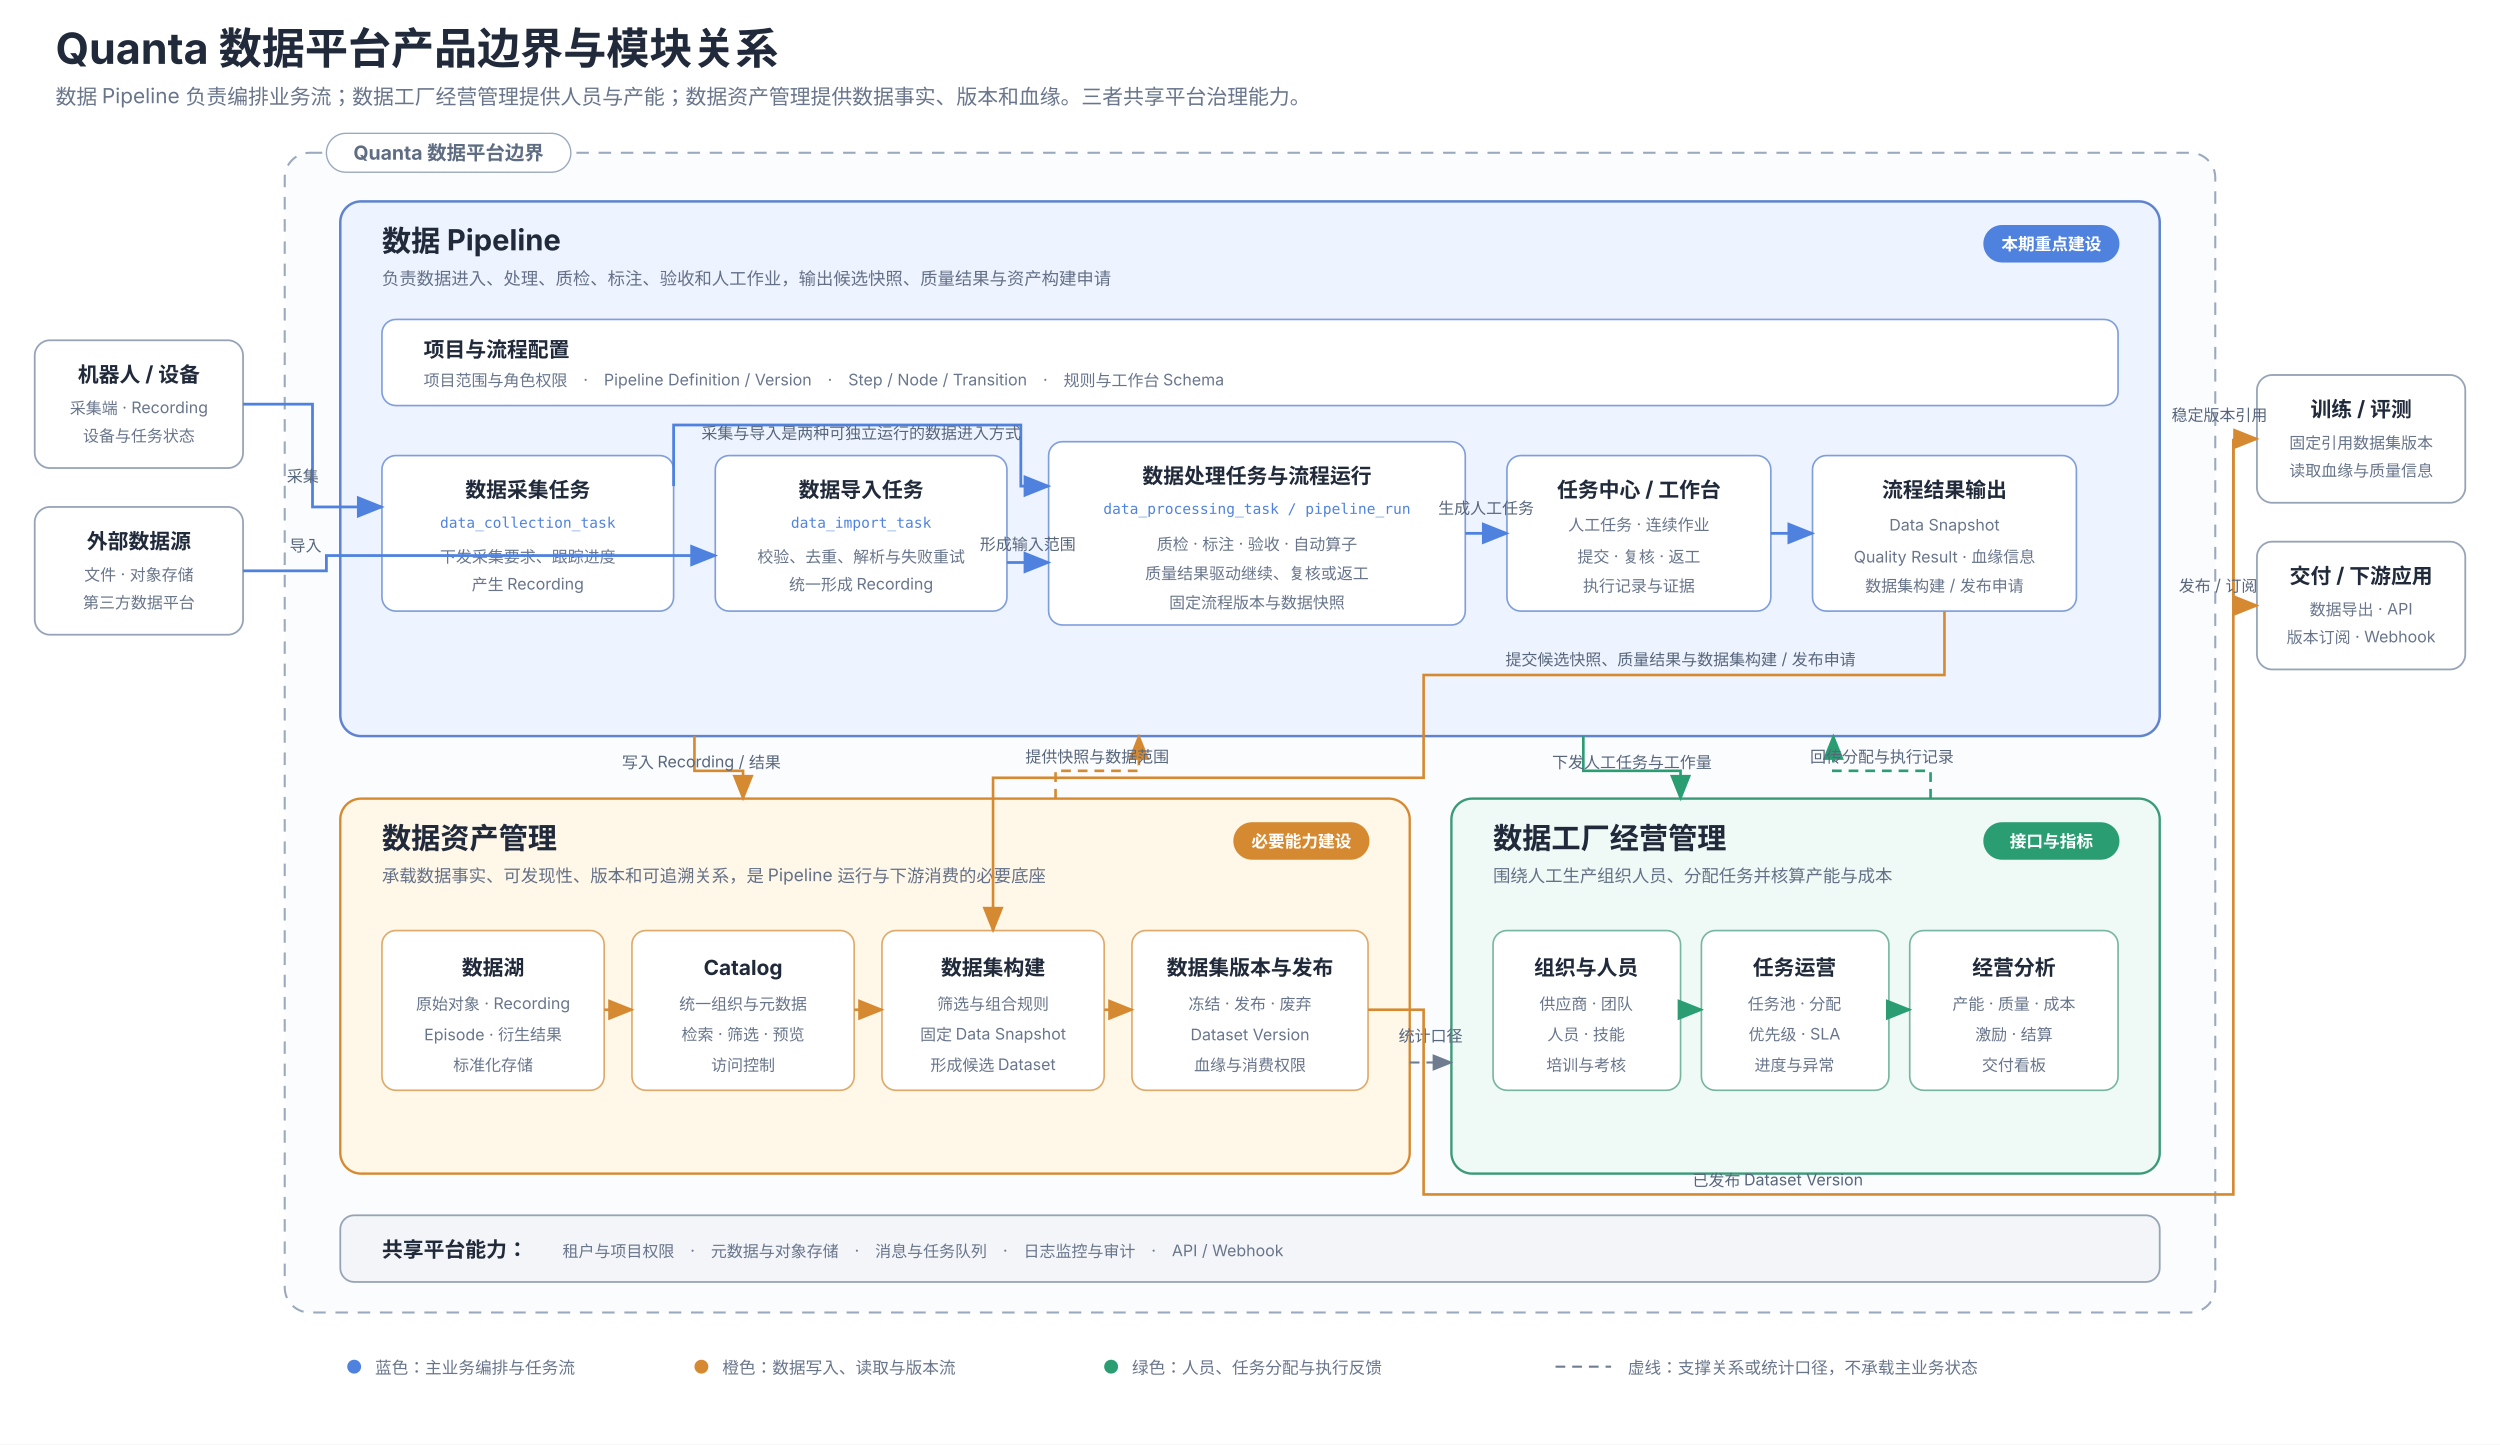
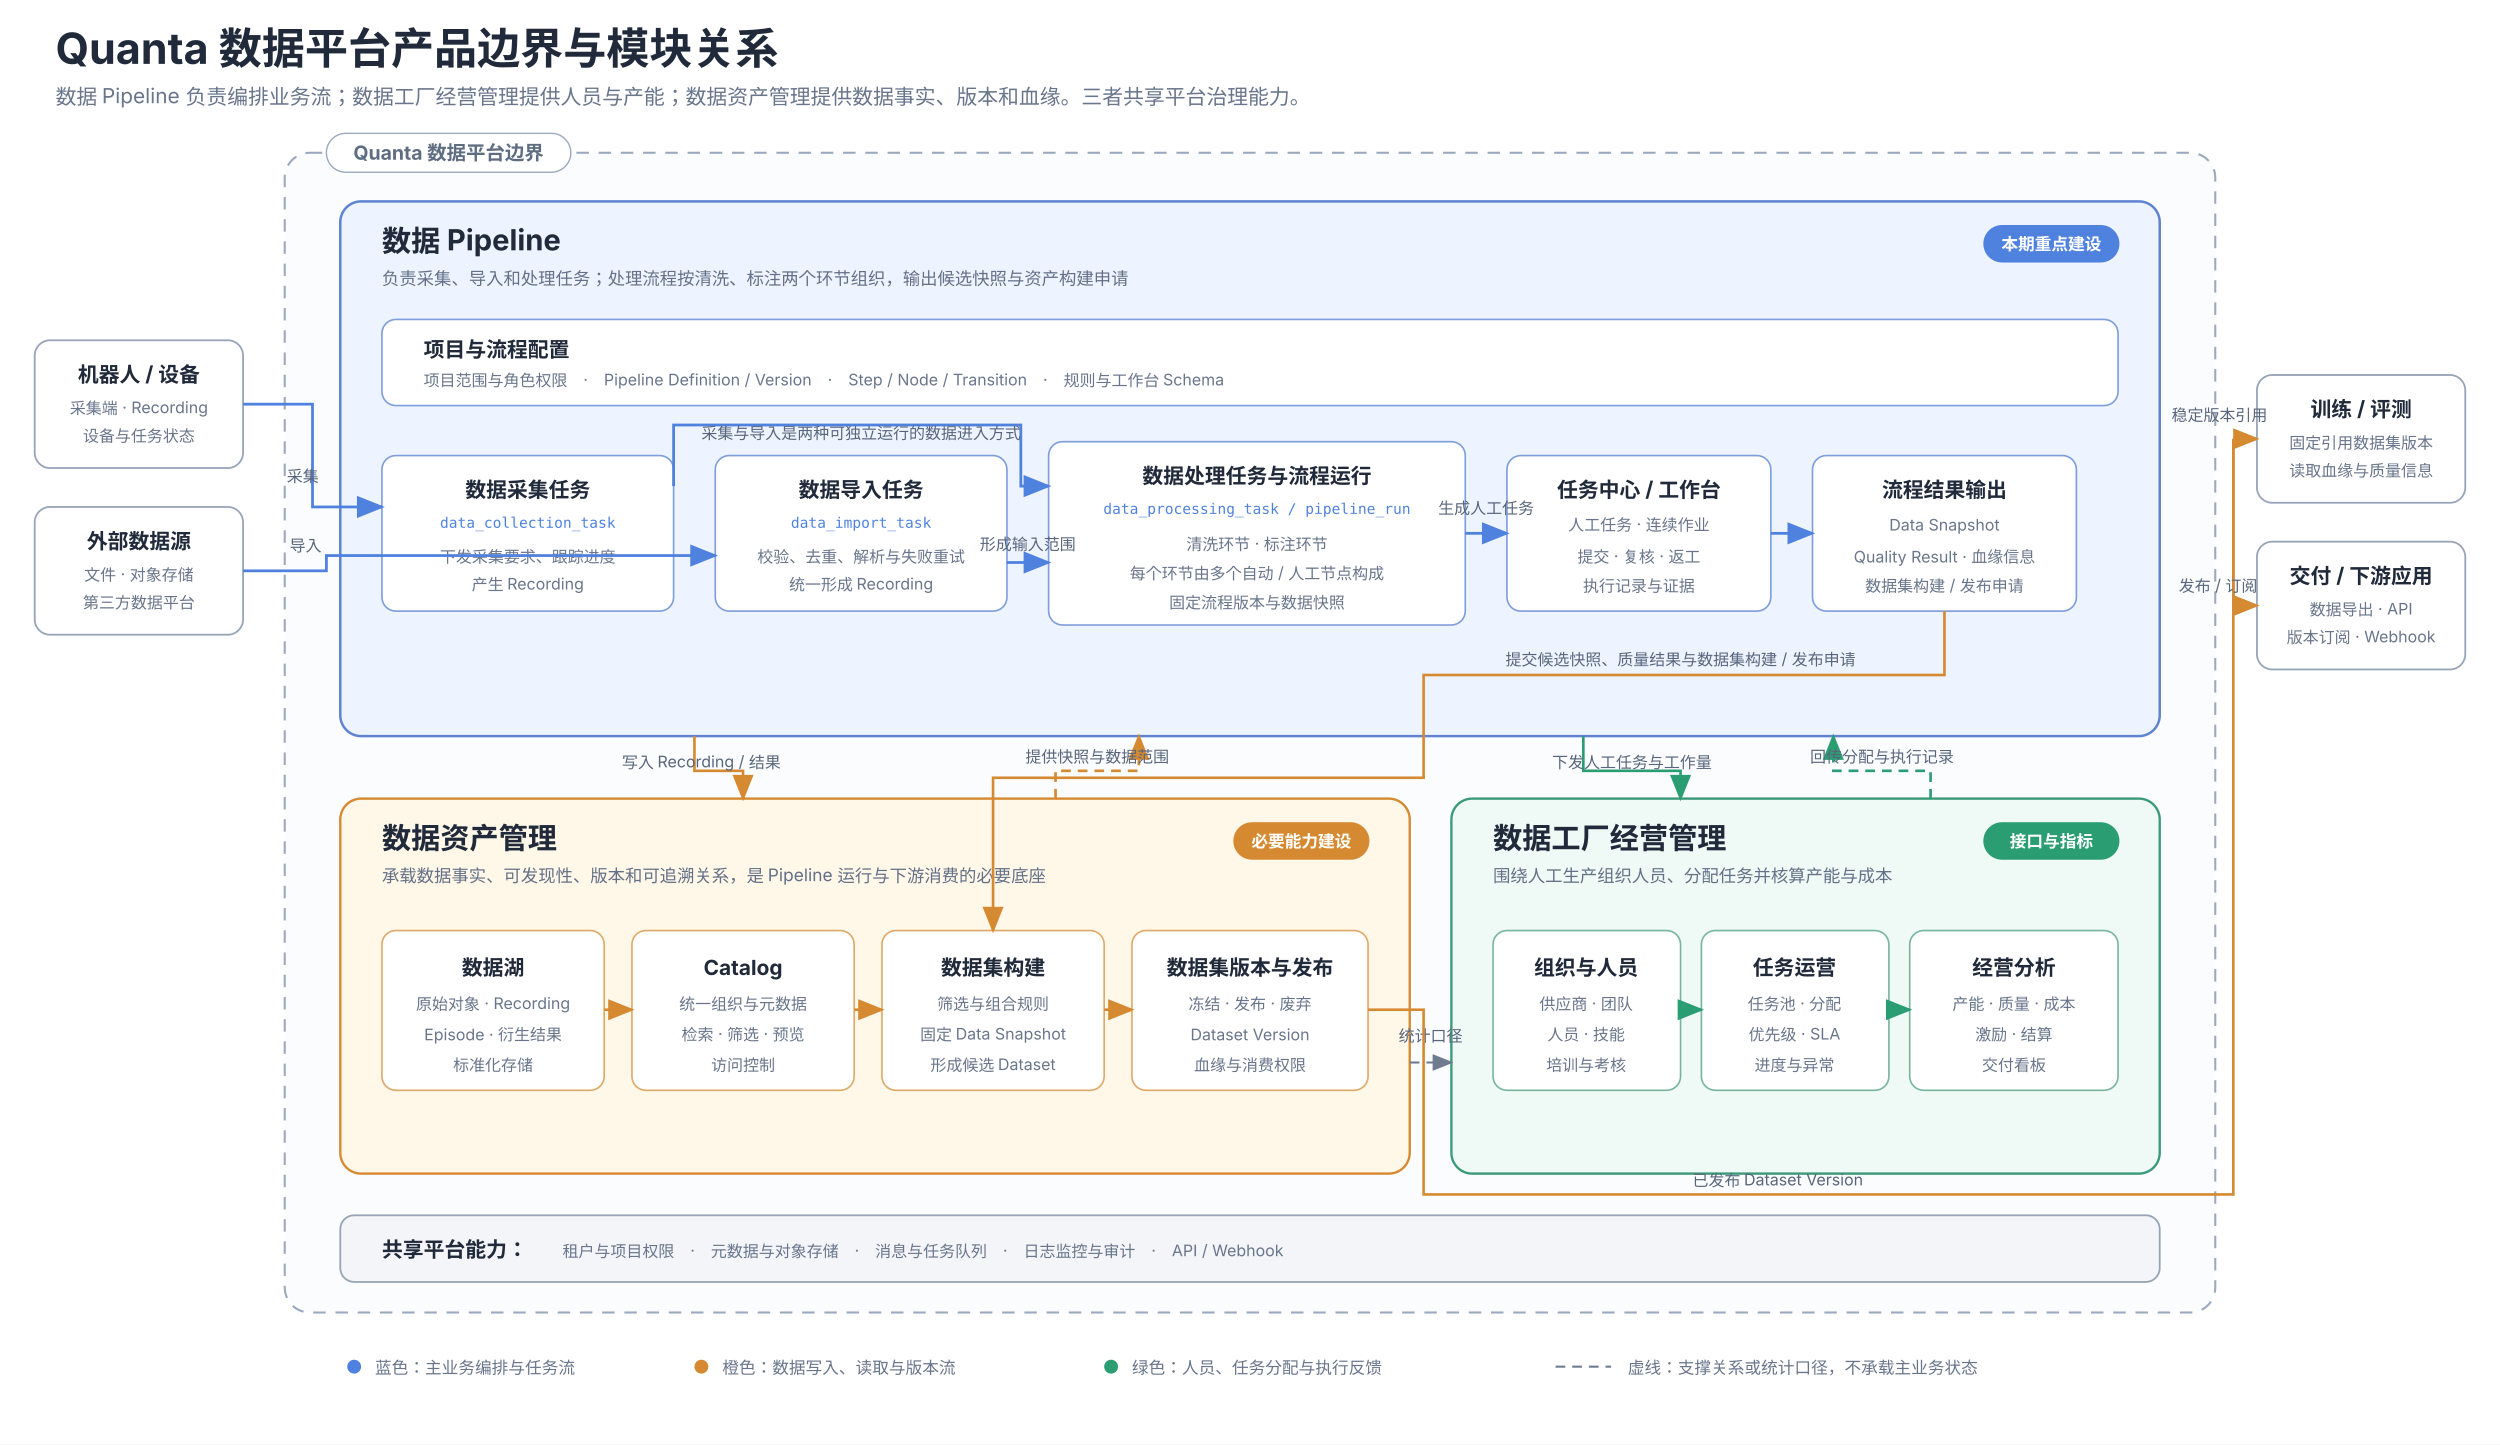
<svg xmlns="http://www.w3.org/2000/svg" width="1800" height="1040" viewBox="0 0 1800 1040">
  <defs>
    <marker id="arrow-blue" markerWidth="11" markerHeight="11" refX="9" refY="4" orient="auto" markerUnits="strokeWidth">
      <path d="M0,0 L0,8 L10,4 z" fill="#4f82df" />
    </marker>
    <marker id="arrow-green" markerWidth="11" markerHeight="11" refX="9" refY="4" orient="auto" markerUnits="strokeWidth">
      <path d="M0,0 L0,8 L10,4 z" fill="#2a9d72" />
    </marker>
    <marker id="arrow-orange" markerWidth="11" markerHeight="11" refX="9" refY="4" orient="auto" markerUnits="strokeWidth">
      <path d="M0,0 L0,8 L10,4 z" fill="#d58a32" />
    </marker>
    <marker id="arrow-gray" markerWidth="11" markerHeight="11" refX="9" refY="4" orient="auto" markerUnits="strokeWidth">
      <path d="M0,0 L0,8 L10,4 z" fill="#6f7c90" />
    </marker>
    <style>
      text { font-family: -apple-system, BlinkMacSystemFont, "PingFang SC", "Microsoft YaHei", sans-serif; fill: #202a3a; }
      .title { font-size: 31px; font-weight: 700; }
      .subtitle { font-size: 15px; fill: #68758b; }
      .boundary { fill: #fbfcfe; stroke: #9aa9bd; stroke-width: 1.5; stroke-dasharray: 9 7; }
      .boundary-label { font-size: 14px; font-weight: 650; fill: #5e6d82; }
      .pipeline { fill: #eef4ff; stroke: #5f83ce; stroke-width: 1.8; }
      .asset { fill: #fff7e8; stroke: #d58a32; stroke-width: 1.7; }
      .factory { fill: #eff9f5; stroke: #3b9a78; stroke-width: 1.7; }
      .platform { fill: #f3f5f8; stroke: #98a4b5; stroke-width: 1.3; }
      .external { fill: #ffffff; stroke: #97a4b7; stroke-width: 1.3; }
      .node { fill: rgba(255,255,255,0.88); stroke: #94a2b6; stroke-width: 1.1; }
      .node-blue { fill: #ffffff; stroke: #7f9edc; stroke-width: 1.2; }
      .node-green { fill: #ffffff; stroke: #79b69f; stroke-width: 1.2; }
      .node-orange { fill: #ffffff; stroke: #dfaa69; stroke-width: 1.2; }
      .module-title { font-size: 21px; font-weight: 700; }
      .module-note { font-size: 12.5px; fill: #637087; }
      .scope-primary { fill: #4f82df; }
      .scope-support { fill: #2a9d72; }
      .scope-base { fill: #d58a32; }
      .scope-text { font-size: 12px; font-weight: 650; fill: #ffffff; }
      .node-title { font-size: 15px; font-weight: 650; }
      .node-note { font-size: 11.5px; fill: #68758b; }
      .external-title { font-size: 15px; font-weight: 650; }
      .external-note { font-size: 11.5px; fill: #68758b; }
      .edge-blue { fill: none; stroke: #4f82df; stroke-width: 2; marker-end: url(#arrow-blue); }
      .edge-green { fill: none; stroke: #2a9d72; stroke-width: 1.9; marker-end: url(#arrow-green); }
      .edge-orange { fill: none; stroke: #d58a32; stroke-width: 1.9; marker-end: url(#arrow-orange); }
      .edge-gray { fill: none; stroke: #6f7c90; stroke-width: 1.5; marker-end: url(#arrow-gray); }
      .edge-dashed { stroke-dasharray: 7 5; }
      .edge-label { font-size: 11.5px; fill: #58667c; }
      .legend { font-size: 12px; fill: #68758b; }
      .key { font-size: 10.5px; fill: #4f82df; font-family: ui-monospace, SFMono-Regular, Menlo, monospace; }
    </style>
  </defs>
  <rect width="1800" height="1040" fill="#ffffff" />
  <text x="40" y="46" class="title">Quanta 数据平台产品边界与模块关系</text>
  <text x="40" y="75" class="subtitle">数据 Pipeline 负责编排业务流；数据工厂经营管理提供人员与产能；数据资产管理提供数据事实、版本和血缘。三者共享平台治理能力。</text>
  <rect x="205" y="110" width="1390" height="835" rx="18" class="boundary" />
  <rect x="235" y="96" width="176" height="28" rx="14" fill="#ffffff" stroke="#9aa9bd" />
  <text x="323" y="115" text-anchor="middle" class="boundary-label">Quanta 数据平台边界</text>
  <rect x="25" y="245" width="150" height="92" rx="11" class="external" />
  <text x="100" y="275" text-anchor="middle" class="external-title">机器人 / 设备</text>
  <text x="100" y="298" text-anchor="middle" class="external-note">采集端 · Recording</text>
  <text x="100" y="318" text-anchor="middle" class="external-note">设备与任务状态</text>
  <rect x="25" y="365" width="150" height="92" rx="11" class="external" />
  <text x="100" y="395" text-anchor="middle" class="external-title">外部数据源</text>
  <text x="100" y="418" text-anchor="middle" class="external-note">文件 · 对象存储</text>
  <text x="100" y="438" text-anchor="middle" class="external-note">第三方数据平台</text>
  <rect x="1625" y="270" width="150" height="92" rx="11" class="external" />
  <text x="1700" y="300" text-anchor="middle" class="external-title">训练 / 评测</text>
  <text x="1700" y="323" text-anchor="middle" class="external-note">固定引用数据集版本</text>
  <text x="1700" y="343" text-anchor="middle" class="external-note">读取血缘与质量信息</text>
  <rect x="1625" y="390" width="150" height="92" rx="11" class="external" />
  <text x="1700" y="420" text-anchor="middle" class="external-title">交付 / 下游应用</text>
  <text x="1700" y="443" text-anchor="middle" class="external-note">数据导出 · API</text>
  <text x="1700" y="463" text-anchor="middle" class="external-note">版本订阅 · Webhook</text>
  <rect x="245" y="145" width="1310" height="385" rx="15" class="pipeline" />
  <text x="275" y="181" class="module-title">数据 Pipeline</text>
-   <text x="275" y="205" class="module-note">负责数据进入、处理、质检、标注、验收和人工作业，输出候选快照、质量结果与资产构建申请</text>
+   <text x="275" y="205" class="module-note">负责采集、导入和处理任务；处理流程按清洗、标注两个环节组织，输出候选快照与资产构建申请</text>
  <rect x="1428" y="162" width="98" height="27" rx="13.5" class="scope-primary" />
  <text x="1477" y="180" text-anchor="middle" class="scope-text">本期重点建设</text>
  <rect x="275" y="230" width="1250" height="62" rx="10" class="node-blue" />
  <text x="305" y="257" class="node-title">项目与流程配置</text>
  <text x="305" y="278" class="node-note">项目范围与角色权限　·　Pipeline Definition / Version　·　Step / Node / Transition　·　规则与工作台 Schema</text>
  <rect x="275" y="328" width="210" height="112" rx="10" class="node-blue" />
  <text x="380" y="358" text-anchor="middle" class="node-title">数据采集任务</text>
  <text x="380" y="380" text-anchor="middle" class="key">data_collection_task</text>
  <text x="380" y="405" text-anchor="middle" class="node-note">下发采集要求、跟踪进度</text>
  <text x="380" y="425" text-anchor="middle" class="node-note">产生 Recording</text>
  <rect x="515" y="328" width="210" height="112" rx="10" class="node-blue" />
  <text x="620" y="358" text-anchor="middle" class="node-title">数据导入任务</text>
  <text x="620" y="380" text-anchor="middle" class="key">data_import_task</text>
  <text x="620" y="405" text-anchor="middle" class="node-note">校验、去重、解析与失败重试</text>
  <text x="620" y="425" text-anchor="middle" class="node-note">统一形成 Recording</text>
  <rect x="755" y="318" width="300" height="132" rx="10" class="node-blue" />
  <text x="905" y="348" text-anchor="middle" class="node-title">数据处理任务与流程运行</text>
  <text x="905" y="370" text-anchor="middle" class="key">data_processing_task / pipeline_run</text>
-   <text x="905" y="396" text-anchor="middle" class="node-note">质检 · 标注 · 验收 · 自动算子</text>
-   <text x="905" y="417" text-anchor="middle" class="node-note">质量结果驱动继续、复核或返工</text>
+   <text x="905" y="396" text-anchor="middle" class="node-note">清洗环节 · 标注环节</text>
+   <text x="905" y="417" text-anchor="middle" class="node-note">每个环节由多个自动 / 人工节点构成</text>
  <text x="905" y="438" text-anchor="middle" class="node-note">固定流程版本与数据快照</text>
  <rect x="1085" y="328" width="190" height="112" rx="10" class="node-blue" />
  <text x="1180" y="358" text-anchor="middle" class="node-title">任务中心 / 工作台</text>
  <text x="1180" y="382" text-anchor="middle" class="node-note">人工任务 · 连续作业</text>
  <text x="1180" y="405" text-anchor="middle" class="node-note">提交 · 复核 · 返工</text>
  <text x="1180" y="426" text-anchor="middle" class="node-note">执行记录与证据</text>
  <rect x="1305" y="328" width="190" height="112" rx="10" class="node-blue" />
  <text x="1400" y="358" text-anchor="middle" class="node-title">流程结果输出</text>
  <text x="1400" y="382" text-anchor="middle" class="node-note">Data Snapshot</text>
  <text x="1400" y="405" text-anchor="middle" class="node-note">Quality Result · 血缘信息</text>
  <text x="1400" y="426" text-anchor="middle" class="node-note">数据集构建 / 发布申请</text>
  <path d="M485 350 V306 H735 V350 H755" class="edge-blue" />
  <path d="M725 405 H755" class="edge-blue" />
  <path d="M1055 384 H1085" class="edge-blue" />
  <path d="M1275 384 H1305" class="edge-blue" />
  <text x="620" y="316" text-anchor="middle" class="edge-label">采集与导入是两种可独立运行的数据进入方式</text>
  <text x="740" y="396" text-anchor="middle" class="edge-label">形成输入范围</text>
  <text x="1070" y="370" text-anchor="middle" class="edge-label">生成人工任务</text>
  <rect x="245" y="575" width="770" height="270" rx="15" class="asset" />
  <text x="275" y="611" class="module-title">数据资产管理</text>
  <text x="275" y="635" class="module-note">承载数据事实、可发现性、版本和可追溯关系，是 Pipeline 运行与下游消费的必要底座</text>
  <rect x="888" y="592" width="98" height="27" rx="13.5" class="scope-base" />
  <text x="937" y="610" text-anchor="middle" class="scope-text">必要能力建设</text>
  <rect x="275" y="670" width="160" height="115" rx="10" class="node-orange" />
  <text x="355" y="702" text-anchor="middle" class="node-title">数据湖</text>
  <text x="355" y="727" text-anchor="middle" class="node-note">原始对象 · Recording</text>
  <text x="355" y="749" text-anchor="middle" class="node-note">Episode · 衍生结果</text>
  <text x="355" y="771" text-anchor="middle" class="node-note">标准化存储</text>
  <rect x="455" y="670" width="160" height="115" rx="10" class="node-orange" />
  <text x="535" y="702" text-anchor="middle" class="node-title">Catalog</text>
  <text x="535" y="727" text-anchor="middle" class="node-note">统一组织与元数据</text>
  <text x="535" y="749" text-anchor="middle" class="node-note">检索 · 筛选 · 预览</text>
  <text x="535" y="771" text-anchor="middle" class="node-note">访问控制</text>
  <rect x="635" y="670" width="160" height="115" rx="10" class="node-orange" />
  <text x="715" y="702" text-anchor="middle" class="node-title">数据集构建</text>
  <text x="715" y="727" text-anchor="middle" class="node-note">筛选与组合规则</text>
  <text x="715" y="749" text-anchor="middle" class="node-note">固定 Data Snapshot</text>
  <text x="715" y="771" text-anchor="middle" class="node-note">形成候选 Dataset</text>
  <rect x="815" y="670" width="170" height="115" rx="10" class="node-orange" />
  <text x="900" y="702" text-anchor="middle" class="node-title">数据集版本与发布</text>
  <text x="900" y="727" text-anchor="middle" class="node-note">冻结 · 发布 · 废弃</text>
  <text x="900" y="749" text-anchor="middle" class="node-note">Dataset Version</text>
  <text x="900" y="771" text-anchor="middle" class="node-note">血缘与消费权限</text>
  <path d="M435 727 H455" class="edge-orange" />
  <path d="M615 727 H635" class="edge-orange" />
  <path d="M795 727 H815" class="edge-orange" />
  <rect x="1045" y="575" width="510" height="270" rx="15" class="factory" />
  <text x="1075" y="611" class="module-title">数据工厂经营管理</text>
  <text x="1075" y="635" class="module-note">围绕人工生产组织人员、分配任务并核算产能与成本</text>
  <rect x="1428" y="592" width="98" height="27" rx="13.5" class="scope-support" />
  <text x="1477" y="610" text-anchor="middle" class="scope-text">接口与指标</text>
  <rect x="1075" y="670" width="135" height="115" rx="10" class="node-green" />
  <text x="1142" y="702" text-anchor="middle" class="node-title">组织与人员</text>
  <text x="1142" y="727" text-anchor="middle" class="node-note">供应商 · 团队</text>
  <text x="1142" y="749" text-anchor="middle" class="node-note">人员 · 技能</text>
  <text x="1142" y="771" text-anchor="middle" class="node-note">培训与考核</text>
  <rect x="1225" y="670" width="135" height="115" rx="10" class="node-green" />
  <text x="1292" y="702" text-anchor="middle" class="node-title">任务运营</text>
  <text x="1292" y="727" text-anchor="middle" class="node-note">任务池 · 分配</text>
  <text x="1292" y="749" text-anchor="middle" class="node-note">优先级 · SLA</text>
  <text x="1292" y="771" text-anchor="middle" class="node-note">进度与异常</text>
  <rect x="1375" y="670" width="150" height="115" rx="10" class="node-green" />
  <text x="1450" y="702" text-anchor="middle" class="node-title">经营分析</text>
  <text x="1450" y="727" text-anchor="middle" class="node-note">产能 · 质量 · 成本</text>
  <text x="1450" y="749" text-anchor="middle" class="node-note">激励 · 结算</text>
  <text x="1450" y="771" text-anchor="middle" class="node-note">交付看板</text>
  <path d="M1210 727 H1225" class="edge-green" />
  <path d="M1360 727 H1375" class="edge-green" />
  <path d="M500 530 V555 H535 V575" class="edge-orange" />
  <text x="505" y="553" text-anchor="middle" class="edge-label">写入 Recording / 结果</text>
  <path d="M760 575 V555 H820 V530" class="edge-orange edge-dashed" />
  <text x="790" y="549" text-anchor="middle" class="edge-label">提供快照与数据范围</text>
  <path d="M1400 440 V486 H1025 V560 H715 V670" class="edge-orange" />
  <text x="1210" y="479" text-anchor="middle" class="edge-label">提交候选快照、质量结果与数据集构建 / 发布申请</text>
  <path d="M1140 530 V555 H1210 V575" class="edge-green" />
  <text x="1175" y="553" text-anchor="middle" class="edge-label">下发人工任务与工作量</text>
  <path d="M1390 575 V555 H1320 V530" class="edge-green edge-dashed" />
  <text x="1355" y="549" text-anchor="middle" class="edge-label">回传分配与执行记录</text>
  <path d="M1015 765 H1045" class="edge-gray edge-dashed" />
  <text x="1030" y="750" text-anchor="middle" class="edge-label">统计口径</text>
  <rect x="245" y="875" width="1310" height="48" rx="10" class="platform" />
  <text x="275" y="905" class="node-title">共享平台能力：</text>
  <text x="405" y="905" class="node-note">租户与项目权限　·　元数据与对象存储　·　消息与任务队列　·　日志监控与审计　·　API / Webhook</text>
  <path d="M175 291 H225 V365 H275" class="edge-blue" />
  <text x="218" y="347" text-anchor="middle" class="edge-label">采集</text>
  <path d="M175 411 H235 V400 H515" class="edge-blue" />
  <text x="220" y="397" text-anchor="middle" class="edge-label">导入</text>
  <path d="M985 727 H1025 V860 H1608 V316" fill="none" stroke="#d58a32" stroke-width="1.9" />
  <path d="M1608 316 H1625" class="edge-orange" />
  <path d="M1608 316 V436 H1625" class="edge-orange" />
  <text x="1280" y="854" text-anchor="middle" class="edge-label">已发布 Dataset Version</text>
  <text x="1598" y="303" text-anchor="middle" class="edge-label">稳定版本引用</text>
  <text x="1597" y="426" text-anchor="middle" class="edge-label">发布 / 订阅</text>
  <circle cx="255" cy="984" r="5" fill="#4f82df" />
  <text x="270" y="989" class="legend">蓝色：主业务编排与任务流</text>
  <circle cx="505" cy="984" r="5" fill="#d58a32" />
  <text x="520" y="989" class="legend">橙色：数据写入、读取与版本流</text>
  <circle cx="800" cy="984" r="5" fill="#2a9d72" />
  <text x="815" y="989" class="legend">绿色：人员、任务分配与执行反馈</text>
  <line x1="1120" y1="984" x2="1160" y2="984" stroke="#6f7c90" stroke-width="1.5" stroke-dasharray="7 5" />
  <text x="1172" y="989" class="legend">虚线：支撑关系或统计口径，不承载主业务状态</text>
</svg>
